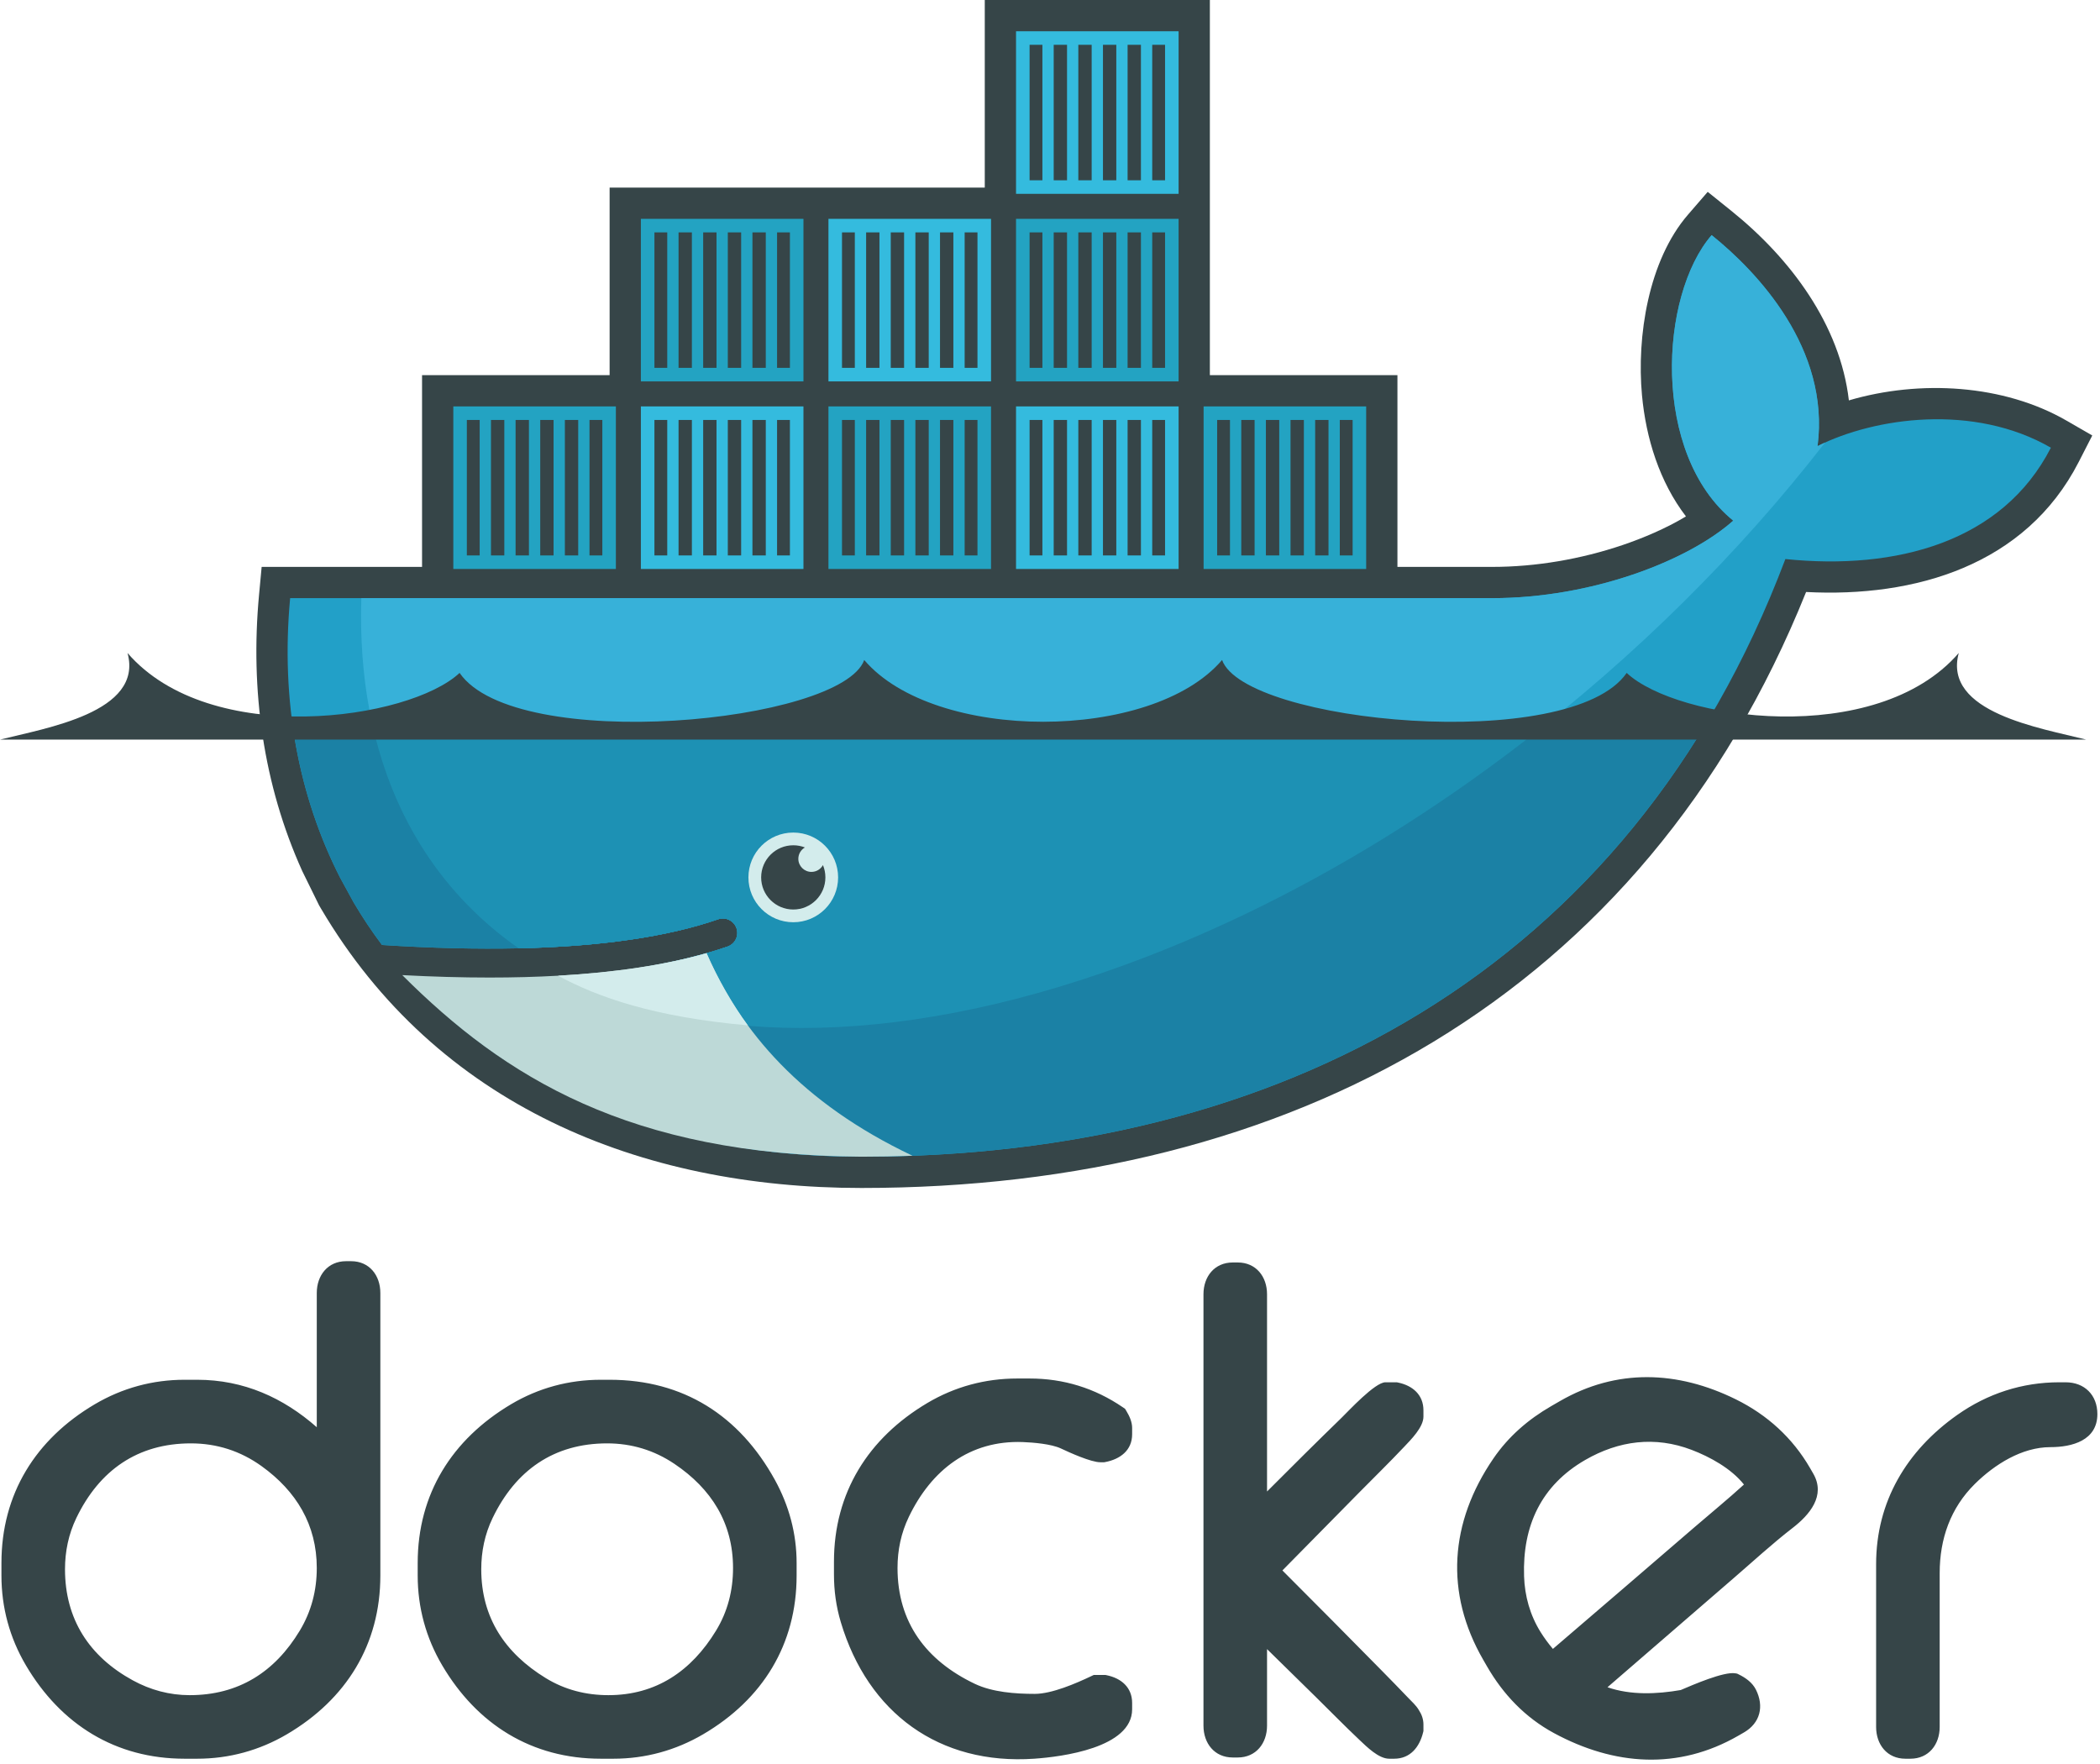
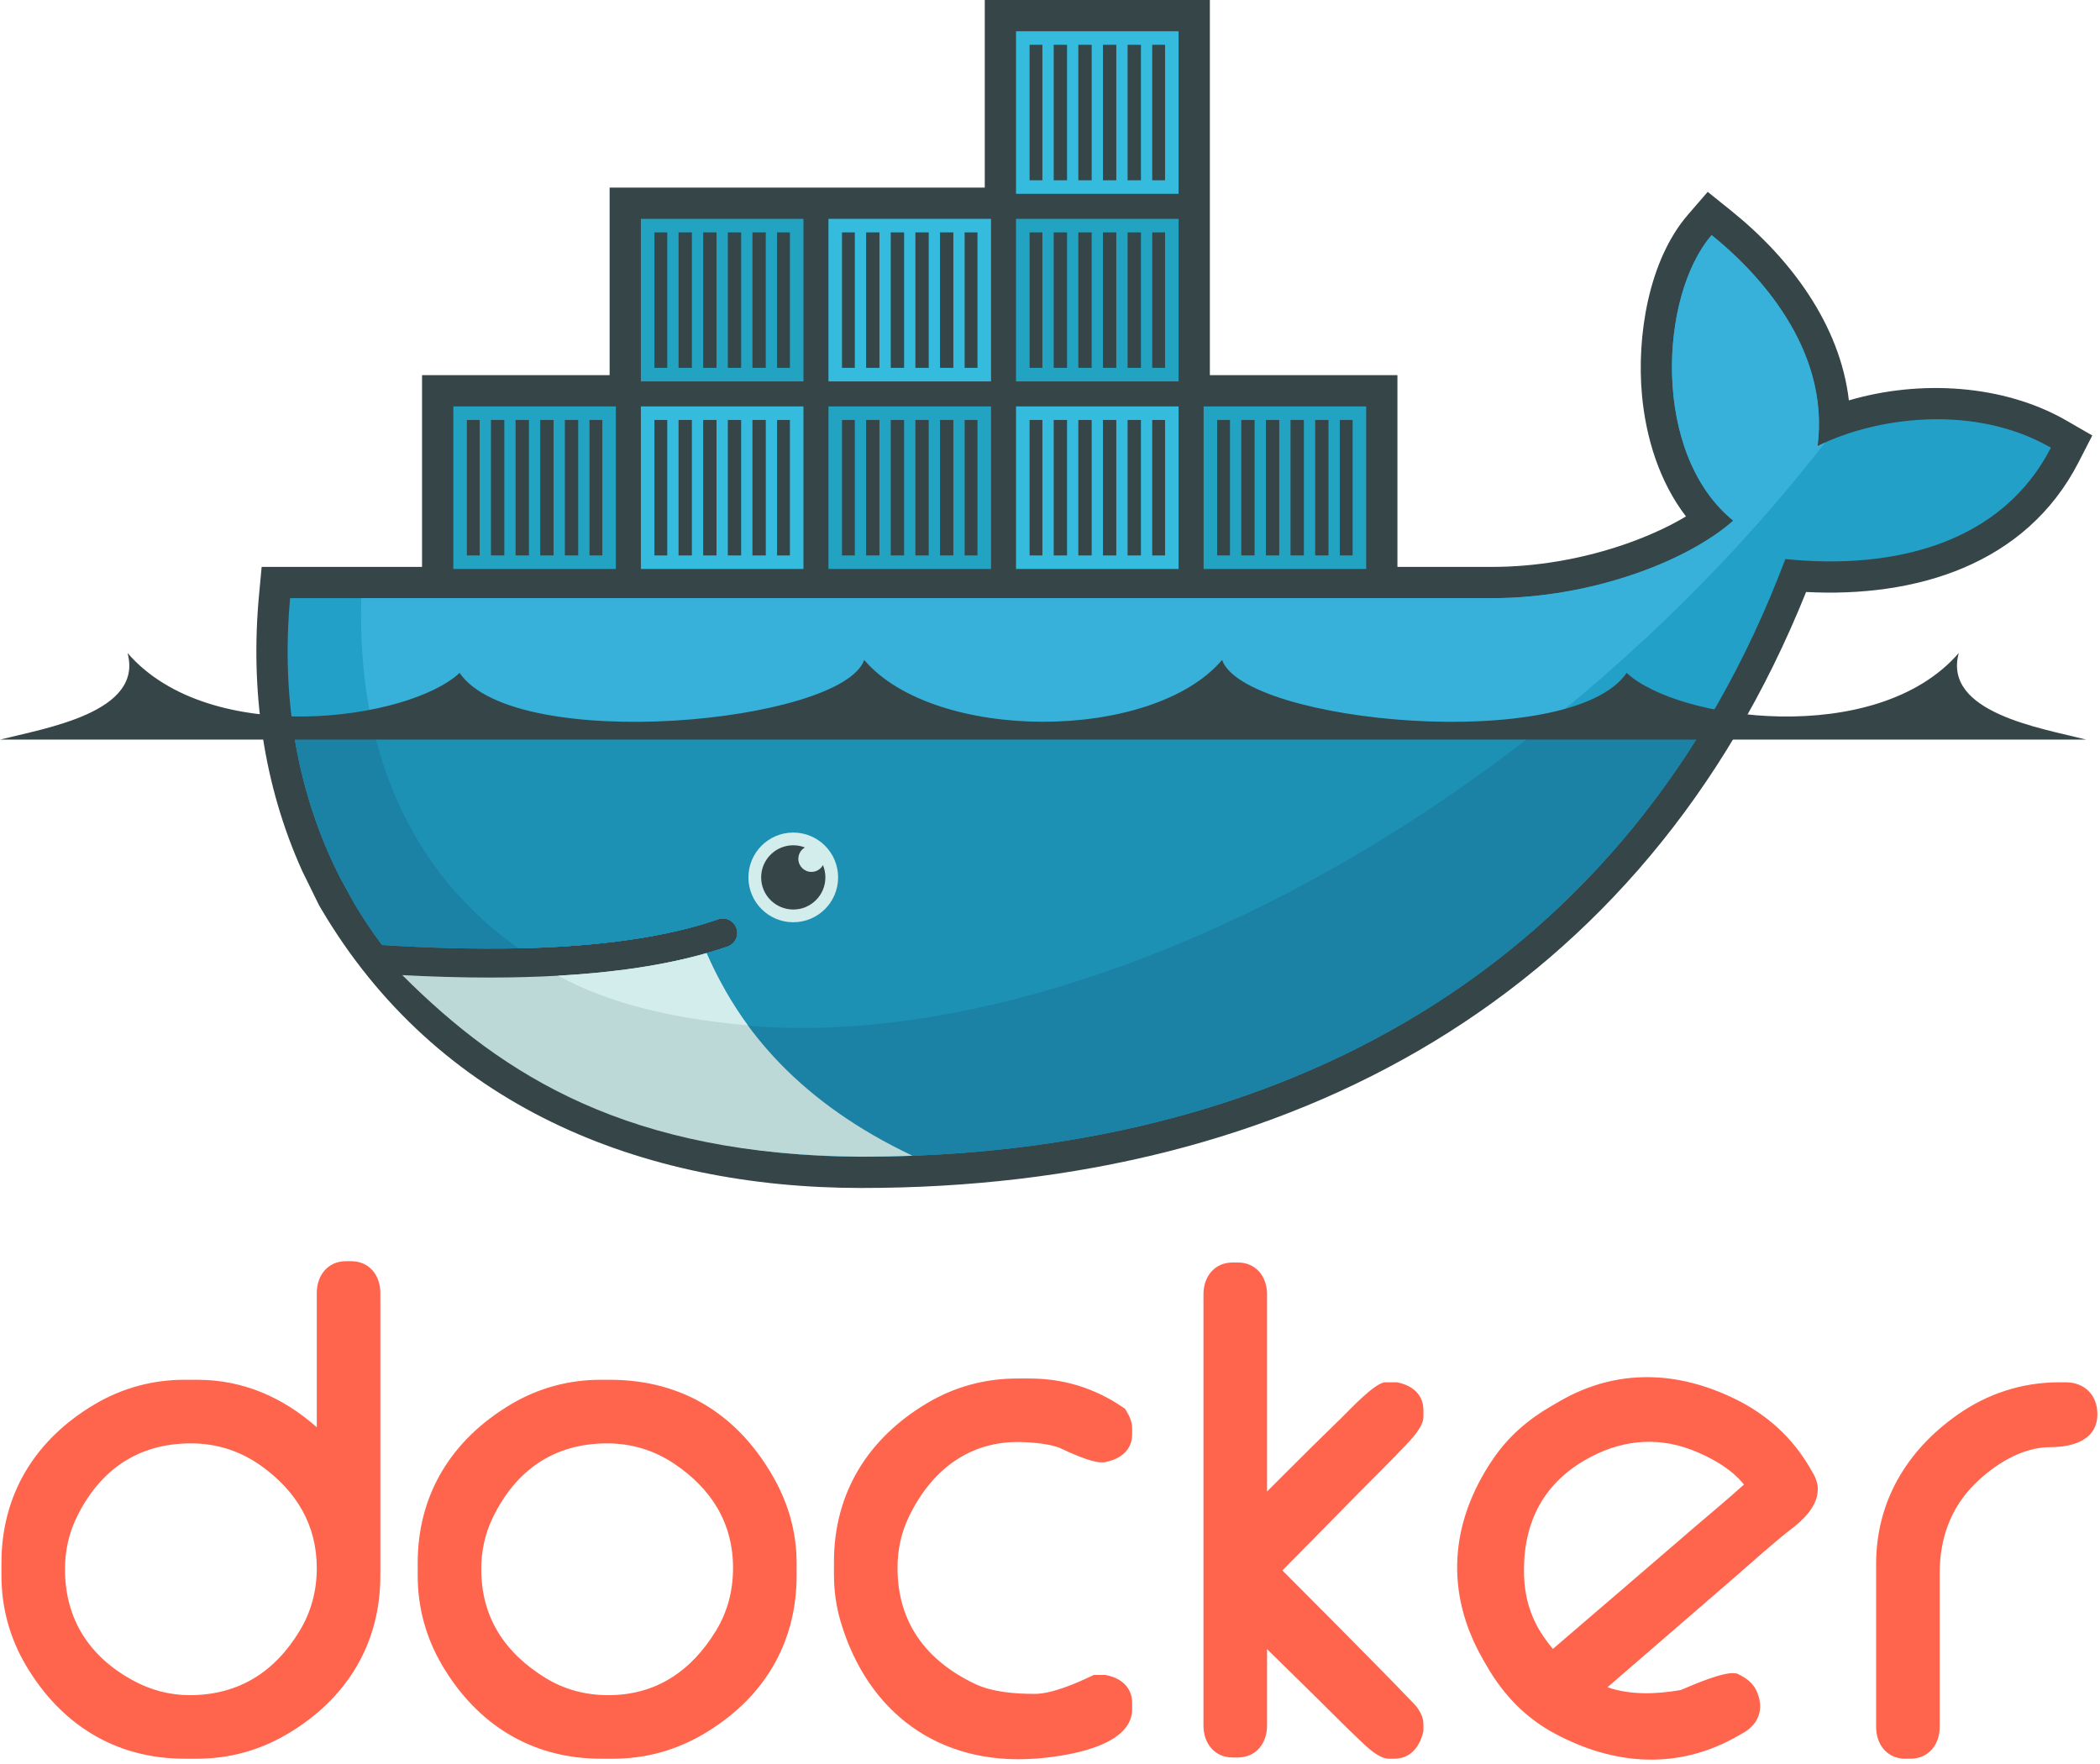
<svg xmlns="http://www.w3.org/2000/svg" width="256px" height="215px" viewBox="0 0 256 215" version="1.1">
  <g stroke="none" stroke-width="1" fill="none" fill-rule="evenodd">
-     <path d="M38.617,173.984 L38.617,157.622 C38.617,155.473 39.961,153.745 42.186,153.745 L42.803,153.745 C45.028,153.745 46.366,155.474 46.366,157.622 L46.366,192.069 C46.366,200.469 42.215,207.153 34.984,211.411 C31.631,213.384 27.926,214.396 24.039,214.396 L22.502,214.396 C14.1,214.396 7.425,210.243 3.16,203.015 C1.181,199.66 0.176,195.961 0.176,192.069 L0.176,190.534 C0.176,182.131 4.328,175.451 11.554,171.185 C14.91,169.204 18.61,168.2 22.502,168.2 L24.039,168.2 C29.725,168.2 34.549,170.404 38.617,173.984 L38.617,173.984 Z M7.924,191.3 C7.924,197.368 10.865,201.93 16.182,204.839 C18.332,206.016 20.666,206.648 23.119,206.648 C29.075,206.648 33.493,203.838 36.54,198.791 C37.957,196.443 38.617,193.874 38.617,191.143 C38.617,185.883 36.127,181.778 31.888,178.729 C29.318,176.881 26.425,175.954 23.27,175.954 C16.778,175.954 12.106,179.233 9.302,185.06 C8.356,187.029 7.924,189.121 7.924,191.3 L7.924,191.3 Z M73.248,168.2 L74.322,168.2 C83.3,168.2 90.128,172.555 94.455,180.392 C96.185,183.527 97.111,186.949 97.111,190.534 L97.111,192.069 C97.111,200.469 92.969,207.162 85.726,211.412 C82.373,213.379 78.669,214.396 74.783,214.396 L73.248,214.396 C64.846,214.396 58.169,210.243 53.906,203.015 C51.927,199.66 50.919,195.961 50.919,192.069 L50.919,190.534 C50.919,182.13 55.088,175.472 62.296,171.187 C65.647,169.196 69.354,168.2 73.248,168.2 L73.248,168.2 Z M58.667,191.3 C58.667,197.19 61.558,201.523 66.533,204.569 C68.869,206 71.442,206.648 74.171,206.648 C79.991,206.648 84.293,203.697 87.287,198.785 C88.715,196.443 89.361,193.87 89.361,191.143 C89.361,185.666 86.723,181.482 82.213,178.45 C79.742,176.787 76.991,175.954 74.015,175.954 C67.523,175.954 62.851,179.233 60.048,185.06 C59.1,187.029 58.667,189.121 58.667,191.3 L58.667,191.3 Z M129.324,176.573 C128.155,176.025 125.964,175.843 124.7,175.795 C118.226,175.551 113.542,179.197 110.794,184.908 C109.845,186.878 109.412,188.963 109.412,191.143 C109.412,197.78 112.897,202.427 118.821,205.26 C120.985,206.294 123.779,206.491 126.144,206.491 C128.225,206.491 131.164,205.216 133.01,204.339 L133.33,204.187 L134.763,204.187 L134.921,204.219 C136.683,204.586 138.013,205.703 138.013,207.599 L138.013,208.366 C138.013,213.084 129.391,214.164 126.101,214.394 C114.491,215.197 105.808,208.821 102.498,197.747 C101.923,195.824 101.664,193.914 101.664,191.91 L101.664,190.377 C101.664,181.974 105.834,175.318 113.041,171.036 C116.392,169.046 120.098,168.047 123.992,168.047 L125.527,168.047 C129.657,168.047 133.461,169.22 136.871,171.549 L137.152,171.743 L137.328,172.035 C137.696,172.645 138.013,173.351 138.013,174.077 L138.013,174.844 C138.013,176.822 136.534,177.886 134.747,178.23 L134.599,178.256 L134.141,178.256 C132.985,178.256 130.356,177.059 129.324,176.573 L129.324,176.573 Z M154.458,181.82 C157.467,178.806 160.488,175.798 163.543,172.834 C164.394,172.007 167.617,168.507 168.886,168.507 L170.274,168.507 L170.432,168.54 C172.2,168.907 173.524,170.026 173.524,171.926 L173.524,172.692 C173.524,173.988 172.006,175.494 171.169,176.381 C169.389,178.268 167.515,180.093 165.693,181.942 L156.331,191.445 C160.362,195.484 164.389,199.528 168.387,203.599 C169.493,204.725 170.599,205.852 171.688,206.995 C172.073,207.4 172.641,207.904 172.964,208.465 C173.311,208.991 173.524,209.584 173.524,210.217 L173.524,211.018 L173.479,211.202 C173.044,212.97 171.922,214.396 169.963,214.396 L169.346,214.396 C168.064,214.396 166.616,212.945 165.738,212.117 C163.929,210.411 162.181,208.617 160.407,206.874 L154.458,201.034 L154.458,210.368 C154.458,212.518 153.112,214.246 150.889,214.246 L150.278,214.246 C148.053,214.246 146.709,212.518 146.709,210.368 L146.709,157.772 C146.709,155.621 148.054,153.902 150.278,153.902 L150.889,153.902 C153.112,153.902 154.458,155.621 154.458,157.772 L154.458,181.82 L154.458,181.82 Z M251.035,168.507 L251.804,168.507 C254.129,168.507 255.68,170.073 255.68,172.384 C255.68,175.592 252.613,176.413 249.959,176.413 C246.479,176.413 243.157,178.52 240.758,180.883 C237.767,183.832 236.457,187.609 236.457,191.761 L236.457,210.52 C236.457,212.671 235.115,214.396 232.887,214.396 L232.276,214.396 C230.049,214.396 228.707,212.671 228.707,210.52 L228.707,190.684 C228.707,183.067 232.415,176.849 238.596,172.488 C242.288,169.883 246.516,168.507 251.035,168.507 L251.035,168.507 Z M195.961,205.683 C198.78,206.668 201.996,206.527 204.889,206.023 C206.368,205.394 210.153,203.744 211.545,203.985 L211.762,204.022 L211.962,204.12 C212.812,204.532 213.623,205.115 214.057,205.979 C215.071,208.007 214.584,210.045 212.592,211.196 L211.929,211.579 C204.578,215.821 196.761,215.233 189.434,211.271 C185.931,209.377 183.251,206.566 181.274,203.139 L180.812,202.338 C176.093,194.166 176.73,185.57 182.051,177.799 C183.889,175.113 186.29,173.038 189.097,171.415 L190.159,170.802 C197.081,166.806 204.5,167.08 211.61,170.587 C215.432,172.473 218.529,175.284 220.663,178.981 L221.047,179.647 C222.597,182.333 220.589,184.673 218.516,186.273 C216.11,188.129 213.681,190.363 211.375,192.353 C206.233,196.792 201.099,201.241 195.961,205.683 L195.961,205.683 Z M189.306,201.009 C195.056,196.078 200.808,191.144 206.543,186.193 C208.502,184.503 210.652,182.749 212.596,180.972 C211.036,179.006 208.43,177.589 206.215,176.744 C201.747,175.041 197.339,175.613 193.24,177.979 C187.875,181.077 185.59,186.01 185.791,192.149 C185.869,194.567 186.52,196.897 187.803,198.954 C188.255,199.679 188.76,200.36 189.306,201.009 L189.306,201.009 Z" fill="#364548" />
+     <path d="M38.617,173.984 L38.617,157.622 C38.617,155.473 39.961,153.745 42.186,153.745 L42.803,153.745 C45.028,153.745 46.366,155.474 46.366,157.622 L46.366,192.069 C46.366,200.469 42.215,207.153 34.984,211.411 C31.631,213.384 27.926,214.396 24.039,214.396 L22.502,214.396 C14.1,214.396 7.425,210.243 3.16,203.015 C1.181,199.66 0.176,195.961 0.176,192.069 L0.176,190.534 C0.176,182.131 4.328,175.451 11.554,171.185 C14.91,169.204 18.61,168.2 22.502,168.2 L24.039,168.2 C29.725,168.2 34.549,170.404 38.617,173.984 L38.617,173.984 Z M7.924,191.3 C7.924,197.368 10.865,201.93 16.182,204.839 C18.332,206.016 20.666,206.648 23.119,206.648 C29.075,206.648 33.493,203.838 36.54,198.791 C37.957,196.443 38.617,193.874 38.617,191.143 C38.617,185.883 36.127,181.778 31.888,178.729 C29.318,176.881 26.425,175.954 23.27,175.954 C16.778,175.954 12.106,179.233 9.302,185.06 C8.356,187.029 7.924,189.121 7.924,191.3 L7.924,191.3 Z M73.248,168.2 L74.322,168.2 C83.3,168.2 90.128,172.555 94.455,180.392 C96.185,183.527 97.111,186.949 97.111,190.534 L97.111,192.069 C97.111,200.469 92.969,207.162 85.726,211.412 C82.373,213.379 78.669,214.396 74.783,214.396 L73.248,214.396 C64.846,214.396 58.169,210.243 53.906,203.015 C51.927,199.66 50.919,195.961 50.919,192.069 L50.919,190.534 C50.919,182.13 55.088,175.472 62.296,171.187 C65.647,169.196 69.354,168.2 73.248,168.2 L73.248,168.2 Z M58.667,191.3 C58.667,197.19 61.558,201.523 66.533,204.569 C68.869,206 71.442,206.648 74.171,206.648 C79.991,206.648 84.293,203.697 87.287,198.785 C88.715,196.443 89.361,193.87 89.361,191.143 C89.361,185.666 86.723,181.482 82.213,178.45 C79.742,176.787 76.991,175.954 74.015,175.954 C67.523,175.954 62.851,179.233 60.048,185.06 C59.1,187.029 58.667,189.121 58.667,191.3 L58.667,191.3 Z M129.324,176.573 C128.155,176.025 125.964,175.843 124.7,175.795 C118.226,175.551 113.542,179.197 110.794,184.908 C109.845,186.878 109.412,188.963 109.412,191.143 C109.412,197.78 112.897,202.427 118.821,205.26 C120.985,206.294 123.779,206.491 126.144,206.491 C128.225,206.491 131.164,205.216 133.01,204.339 L133.33,204.187 L134.763,204.187 L134.921,204.219 C136.683,204.586 138.013,205.703 138.013,207.599 L138.013,208.366 C138.013,213.084 129.391,214.164 126.101,214.394 C114.491,215.197 105.808,208.821 102.498,197.747 C101.923,195.824 101.664,193.914 101.664,191.91 L101.664,190.377 C101.664,181.974 105.834,175.318 113.041,171.036 C116.392,169.046 120.098,168.047 123.992,168.047 L125.527,168.047 C129.657,168.047 133.461,169.22 136.871,171.549 L137.152,171.743 L137.328,172.035 C137.696,172.645 138.013,173.351 138.013,174.077 L138.013,174.844 C138.013,176.822 136.534,177.886 134.747,178.23 L134.599,178.256 L134.141,178.256 C132.985,178.256 130.356,177.059 129.324,176.573 L129.324,176.573 Z M154.458,181.82 C157.467,178.806 160.488,175.798 163.543,172.834 C164.394,172.007 167.617,168.507 168.886,168.507 L170.274,168.507 L170.432,168.54 C172.2,168.907 173.524,170.026 173.524,171.926 L173.524,172.692 C173.524,173.988 172.006,175.494 171.169,176.381 C169.389,178.268 167.515,180.093 165.693,181.942 L156.331,191.445 C160.362,195.484 164.389,199.528 168.387,203.599 C169.493,204.725 170.599,205.852 171.688,206.995 C172.073,207.4 172.641,207.904 172.964,208.465 C173.311,208.991 173.524,209.584 173.524,210.217 L173.524,211.018 L173.479,211.202 C173.044,212.97 171.922,214.396 169.963,214.396 L169.346,214.396 C168.064,214.396 166.616,212.945 165.738,212.117 C163.929,210.411 162.181,208.617 160.407,206.874 L154.458,201.034 L154.458,210.368 C154.458,212.518 153.112,214.246 150.889,214.246 L150.278,214.246 C148.053,214.246 146.709,212.518 146.709,210.368 L146.709,157.772 C146.709,155.621 148.054,153.902 150.278,153.902 L150.889,153.902 C153.112,153.902 154.458,155.621 154.458,157.772 L154.458,181.82 L154.458,181.82 Z M251.035,168.507 L251.804,168.507 C254.129,168.507 255.68,170.073 255.68,172.384 C255.68,175.592 252.613,176.413 249.959,176.413 C246.479,176.413 243.157,178.52 240.758,180.883 C237.767,183.832 236.457,187.609 236.457,191.761 L236.457,210.52 C236.457,212.671 235.115,214.396 232.887,214.396 L232.276,214.396 C230.049,214.396 228.707,212.671 228.707,210.52 L228.707,190.684 C228.707,183.067 232.415,176.849 238.596,172.488 C242.288,169.883 246.516,168.507 251.035,168.507 L251.035,168.507 Z M195.961,205.683 C198.78,206.668 201.996,206.527 204.889,206.023 C206.368,205.394 210.153,203.744 211.545,203.985 L211.762,204.022 L211.962,204.12 C212.812,204.532 213.623,205.115 214.057,205.979 C215.071,208.007 214.584,210.045 212.592,211.196 L211.929,211.579 C204.578,215.821 196.761,215.233 189.434,211.271 C185.931,209.377 183.251,206.566 181.274,203.139 L180.812,202.338 C176.093,194.166 176.73,185.57 182.051,177.799 C183.889,175.113 186.29,173.038 189.097,171.415 L190.159,170.802 C197.081,166.806 204.5,167.08 211.61,170.587 C215.432,172.473 218.529,175.284 220.663,178.981 L221.047,179.647 C222.597,182.333 220.589,184.673 218.516,186.273 C216.11,188.129 213.681,190.363 211.375,192.353 C206.233,196.792 201.099,201.241 195.961,205.683 L195.961,205.683 Z M189.306,201.009 C195.056,196.078 200.808,191.144 206.543,186.193 C208.502,184.503 210.652,182.749 212.596,180.972 C211.036,179.006 208.43,177.589 206.215,176.744 C201.747,175.041 197.339,175.613 193.24,177.979 C187.875,181.077 185.59,186.01 185.791,192.149 C185.869,194.567 186.52,196.897 187.803,198.954 C188.255,199.679 188.76,200.36 189.306,201.009 L189.306,201.009 Z" fill="#FF644D" />
    <path d="M147.488,45.732 L170.354,45.732 L170.354,69.107 L181.915,69.107 C187.254,69.107 192.746,68.156 197.802,66.443 C200.287,65.6 203.075,64.428 205.526,62.954 C202.298,58.739 200.65,53.418 200.165,48.172 C199.506,41.038 200.946,31.752 205.774,26.168 L208.178,23.388 L211.042,25.691 C218.253,31.484 224.318,39.58 225.387,48.809 C234.07,46.255 244.265,46.859 251.918,51.276 L255.058,53.088 L253.406,56.314 C246.933,68.946 233.401,72.86 220.171,72.167 C200.374,121.476 157.273,144.82 105.014,144.82 C78.015,144.82 53.244,134.727 39.138,110.773 L38.907,110.382 L36.852,106.201 C32.084,95.657 30.5,84.106 31.574,72.564 L31.897,69.107 L51.45,69.107 L51.45,45.732 L74.315,45.732 L74.315,22.866 L120.048,22.866 L120.048,0 L147.488,0 L147.488,45.732" fill="#364548" />
    <path d="M221.57,54.38 C223.103,42.464 214.186,33.105 208.656,28.661 C202.283,36.029 201.293,55.339 211.291,63.469 C205.712,68.425 193.954,72.917 181.915,72.917 L35.37,72.917 C34.2,85.484 36.406,97.057 41.445,106.962 L43.112,110.011 C44.167,111.803 45.321,113.532 46.567,115.196 L46.567,115.196 C52.592,115.583 58.147,115.717 63.229,115.604 L63.231,115.604 C73.218,115.383 81.367,114.205 87.543,112.065 C88.462,111.745 89.465,112.233 89.783,113.151 C90.1,114.07 89.614,115.073 88.695,115.391 C87.874,115.676 87.018,115.942 86.134,116.195 C86.133,116.195 86.132,116.195 86.131,116.196 C81.268,117.584 76.053,118.518 69.325,118.933 C69.724,118.94 68.909,118.993 68.907,118.994 C68.678,119.008 68.39,119.041 68.16,119.053 C65.512,119.202 62.654,119.233 59.732,119.233 C56.536,119.233 53.389,119.172 49.87,118.994 L49.78,119.053 C61.991,132.777 81.082,141.008 105.014,141.008 C155.662,141.008 198.622,118.556 217.646,68.151 C231.142,69.536 244.113,66.094 250.013,54.576 C240.615,49.153 228.529,50.882 221.57,54.38" fill="#22A0C8" />
    <path d="M221.57,54.38 C223.103,42.464 214.186,33.105 208.656,28.661 C202.283,36.029 201.293,55.339 211.291,63.469 C205.712,68.425 193.954,72.917 181.915,72.917 L44.048,72.917 C43.45,92.163 50.592,106.772 63.229,115.604 L63.231,115.604 C73.218,115.383 81.367,114.205 87.543,112.065 C88.462,111.745 89.465,112.233 89.783,113.151 C90.1,114.07 89.614,115.073 88.695,115.391 C87.874,115.676 87.018,115.942 86.134,116.195 C86.133,116.195 86.132,116.195 86.131,116.196 C81.268,117.584 75.605,118.638 68.877,119.053 C68.875,119.053 68.714,118.898 68.712,118.898 C85.949,127.74 110.942,127.708 139.597,116.701 C171.728,104.357 201.626,80.841 222.488,53.944 C222.173,54.086 221.866,54.231 221.57,54.38" fill="#37B1D9" />
    <path d="M35.645,88.186 C36.556,94.918 38.524,101.221 41.445,106.962 L43.112,110.011 C44.167,111.803 45.321,113.532 46.567,115.196 C52.593,115.583 58.148,115.717 63.231,115.604 C73.218,115.383 81.367,114.205 87.543,112.065 C88.462,111.745 89.465,112.233 89.783,113.151 C90.1,114.07 89.614,115.073 88.695,115.391 C87.874,115.676 87.018,115.942 86.134,116.195 C86.133,116.195 86.132,116.195 86.131,116.196 C81.268,117.584 75.635,118.578 68.907,118.994 C68.676,119.008 68.273,119.011 68.04,119.023 C65.394,119.172 62.565,119.263 59.642,119.263 C56.447,119.263 53.179,119.202 49.661,119.023 C61.871,132.747 81.082,141.008 105.014,141.008 C148.373,141.008 186.098,124.55 207.993,88.186 L35.645,88.186" fill="#1B81A5" />
    <path d="M45.367,88.186 C47.959,100.005 54.188,109.285 63.231,115.604 C73.218,115.383 81.367,114.205 87.543,112.065 C88.462,111.745 89.465,112.233 89.783,113.151 C90.1,114.07 89.614,115.073 88.695,115.391 C87.874,115.676 87.018,115.942 86.134,116.195 C86.133,116.195 86.132,116.195 86.131,116.196 C81.268,117.584 75.516,118.578 68.787,118.994 C86.023,127.834 110.944,127.707 139.597,116.701 C156.931,110.041 173.614,100.127 188.581,88.186 L45.367,88.186" fill="#1D91B4" />
    <path d="M55.261,49.543 L75.078,49.543 L75.078,69.361 L55.261,69.361 L55.261,49.543 Z M56.911,51.195 L58.475,51.195 L58.475,67.71 L56.911,67.71 L56.911,51.195 Z M59.852,51.195 L61.478,51.195 L61.478,67.71 L59.852,67.71 L59.852,51.195 Z M62.853,51.195 L64.48,51.195 L64.48,67.71 L62.853,67.71 L62.853,51.195 Z M65.857,51.195 L67.483,51.195 L67.483,67.71 L65.857,67.71 L65.857,51.195 Z M68.86,51.195 L70.486,51.195 L70.486,67.71 L68.86,67.71 L68.86,51.195 Z M71.862,51.195 L73.427,51.195 L73.427,67.71 L71.862,67.71 L71.862,51.195 Z" fill="#23A3C2" />
    <path d="M78.126,26.677 L97.945,26.677 L97.945,46.494 L78.126,46.494 L78.126,26.677 Z M79.778,28.329 L81.341,28.329 L81.341,44.843 L79.778,44.843 L79.778,28.329 Z M82.719,28.329 L84.344,28.329 L84.344,44.843 L82.719,44.843 L82.719,28.329 Z M85.72,28.329 L87.346,28.329 L87.346,44.843 L85.72,44.843 L85.72,28.329 Z M88.723,28.329 L90.349,28.329 L90.349,44.843 L88.723,44.843 L88.723,28.329 Z M91.726,28.329 L93.353,28.329 L93.353,44.843 L91.726,44.843 L91.726,28.329 Z M94.728,28.329 L96.294,28.329 L96.294,44.843 L94.728,44.843 L94.728,28.329 Z" fill="#23A3C2" />
    <path d="M78.126,49.543 L97.945,49.543 L97.945,69.361 L78.126,69.361 L78.126,49.543 Z M79.778,51.195 L81.341,51.195 L81.341,67.71 L79.778,67.71 L79.778,51.195 Z M82.719,51.195 L84.344,51.195 L84.344,67.71 L82.719,67.71 L82.719,51.195 Z M85.72,51.195 L87.346,51.195 L87.346,67.71 L85.72,67.71 L85.72,51.195 Z M88.723,51.195 L90.349,51.195 L90.349,67.71 L88.723,67.71 L88.723,51.195 Z M91.726,51.195 L93.353,51.195 L93.353,67.71 L91.726,67.71 L91.726,51.195 Z M94.728,51.195 L96.294,51.195 L96.294,67.71 L94.728,67.71 L94.728,51.195 Z" fill="#34BBDE" />
    <path d="M100.993,49.543 L120.811,49.543 L120.811,69.361 L100.993,69.361 L100.993,49.543 Z M102.644,51.195 L104.207,51.195 L104.207,67.71 L102.644,67.71 L102.644,51.195 Z M105.584,51.195 L107.21,51.195 L107.21,67.71 L105.584,67.71 L105.584,51.195 Z M108.587,51.195 L110.213,51.195 L110.213,67.71 L108.587,67.71 L108.587,51.195 Z M111.59,51.195 L113.216,51.195 L113.216,67.71 L111.59,67.71 L111.59,51.195 Z M114.592,51.195 L116.22,51.195 L116.22,67.71 L114.592,67.71 L114.592,51.195 Z M117.595,51.195 L119.159,51.195 L119.159,67.71 L117.595,67.71 L117.595,51.195 Z" fill="#23A3C2" />
    <path d="M100.993,26.677 L120.811,26.677 L120.811,46.494 L100.993,46.494 L100.993,26.677 Z M102.644,28.329 L104.207,28.329 L104.207,44.843 L102.644,44.843 L102.644,28.329 Z M105.584,28.329 L107.21,28.329 L107.21,44.843 L105.584,44.843 L105.584,28.329 Z M108.587,28.329 L110.213,28.329 L110.213,44.843 L108.587,44.843 L108.587,28.329 Z M111.59,28.329 L113.216,28.329 L113.216,44.843 L111.59,44.843 L111.59,28.329 Z M114.592,28.329 L116.22,28.329 L116.22,44.843 L114.592,44.843 L114.592,28.329 Z M117.595,28.329 L119.159,28.329 L119.159,44.843 L117.595,44.843 L117.595,28.329 Z" fill="#34BBDE" />
    <path d="M123.859,49.543 L143.677,49.543 L143.677,69.361 L123.859,69.361 L123.859,49.543 Z M125.511,51.195 L127.074,51.195 L127.074,67.71 L125.511,67.71 L125.511,51.195 Z M128.451,51.195 L130.077,51.195 L130.077,67.71 L128.451,67.71 L128.451,51.195 Z M131.453,51.195 L133.079,51.195 L133.079,67.71 L131.453,67.71 L131.453,51.195 Z M134.456,51.195 L136.083,51.195 L136.083,67.71 L134.456,67.71 L134.456,51.195 Z M137.459,51.195 L139.086,51.195 L139.086,67.71 L137.459,67.71 L137.459,51.195 Z M140.462,51.195 L142.026,51.195 L142.026,67.71 L140.462,67.71 L140.462,51.195 Z" fill="#34BBDE" />
    <path d="M123.859,26.677 L143.677,26.677 L143.677,46.494 L123.859,46.494 L123.859,26.677 Z M125.511,28.329 L127.074,28.329 L127.074,44.843 L125.511,44.843 L125.511,28.329 Z M128.451,28.329 L130.077,28.329 L130.077,44.843 L128.451,44.843 L128.451,28.329 Z M131.453,28.329 L133.079,28.329 L133.079,44.843 L131.453,44.843 L131.453,28.329 Z M134.456,28.329 L136.083,28.329 L136.083,44.843 L134.456,44.843 L134.456,28.329 Z M137.459,28.329 L139.086,28.329 L139.086,44.843 L137.459,44.843 L137.459,28.329 Z M140.462,28.329 L142.026,28.329 L142.026,44.843 L140.462,44.843 L140.462,28.329 Z" fill="#23A3C2" />
    <path d="M123.859,3.811 L143.677,3.811 L143.677,23.629 L123.859,23.629 L123.859,3.811 Z M125.511,5.461 L127.074,5.461 L127.074,21.977 L125.511,21.977 L125.511,5.461 Z M128.451,5.461 L130.077,5.461 L130.077,21.977 L128.451,21.977 L128.451,5.461 Z M131.453,5.461 L133.079,5.461 L133.079,21.977 L131.453,21.977 L131.453,5.461 Z M134.456,5.461 L136.083,5.461 L136.083,21.977 L134.456,21.977 L134.456,5.461 Z M137.459,5.461 L139.086,5.461 L139.086,21.977 L137.459,21.977 L137.459,5.461 Z M140.462,5.461 L142.026,5.461 L142.026,21.977 L140.462,21.977 L140.462,5.461 Z" fill="#34BBDE" />
    <path d="M146.725,49.543 L166.543,49.543 L166.543,69.361 L146.725,69.361 L146.725,49.543 Z M148.376,51.195 L149.94,51.195 L149.94,67.71 L148.376,67.71 L148.376,51.195 Z M151.316,51.195 L152.942,51.195 L152.942,67.71 L151.316,67.71 L151.316,51.195 Z M154.319,51.195 L155.946,51.195 L155.946,67.71 L154.319,67.71 L154.319,51.195 Z M157.321,51.195 L158.948,51.195 L158.948,67.71 L157.321,67.71 L157.321,51.195 Z M160.325,51.195 L161.951,51.195 L161.951,67.71 L160.325,67.71 L160.325,51.195 Z M163.327,51.195 L164.891,51.195 L164.891,67.71 L163.327,67.71 L163.327,51.195 Z" fill="#23A3C2" />
    <path d="M96.704,101.492 C99.723,101.492 102.17,103.94 102.17,106.959 C102.17,109.978 99.723,112.426 96.704,112.426 C93.684,112.426 91.236,109.978 91.236,106.959 C91.236,103.94 93.684,101.492 96.704,101.492" fill="#D3ECEC" />
    <path d="M96.704,103.043 C97.204,103.043 97.681,103.137 98.121,103.308 C97.644,103.584 97.321,104.1 97.321,104.692 C97.321,105.574 98.037,106.289 98.919,106.289 C99.524,106.289 100.049,105.953 100.321,105.457 C100.513,105.919 100.619,106.427 100.619,106.959 C100.619,109.121 98.866,110.874 96.704,110.874 C94.542,110.874 92.788,109.121 92.788,106.959 C92.788,104.796 94.542,103.043 96.704,103.043" fill="#364548" />
    <path d="M0,90.162 L254.327,90.162 C248.79,88.758 236.806,86.86 238.783,79.603 C228.714,91.254 204.43,87.777 198.301,82.031 C191.477,91.93 151.747,88.167 148.976,80.456 C140.42,90.497 113.909,90.497 105.353,80.456 C102.58,88.167 62.851,91.93 56.026,82.031 C49.898,87.777 25.616,91.254 15.546,79.603 C17.522,86.86 5.539,88.758 0,90.162" fill="#364548" />
    <path d="M111.237,140.89 C97.698,134.465 90.266,125.731 86.131,116.196 C81.102,117.631 75.056,118.549 68.031,118.943 C65.385,119.091 62.602,119.167 59.68,119.167 C56.313,119.167 52.764,119.068 49.038,118.87 C61.455,131.279 76.73,140.834 105.014,141.008 C107.102,141.008 109.175,140.968 111.237,140.89" fill="#BDD9D7" />
    <path d="M91.16,124.994 C89.287,122.451 87.47,119.255 86.134,116.195 C81.104,117.631 75.057,118.549 68.031,118.943 C72.857,121.563 79.758,123.99 91.16,124.994" fill="#D3ECEC" />
  </g>
</svg>
